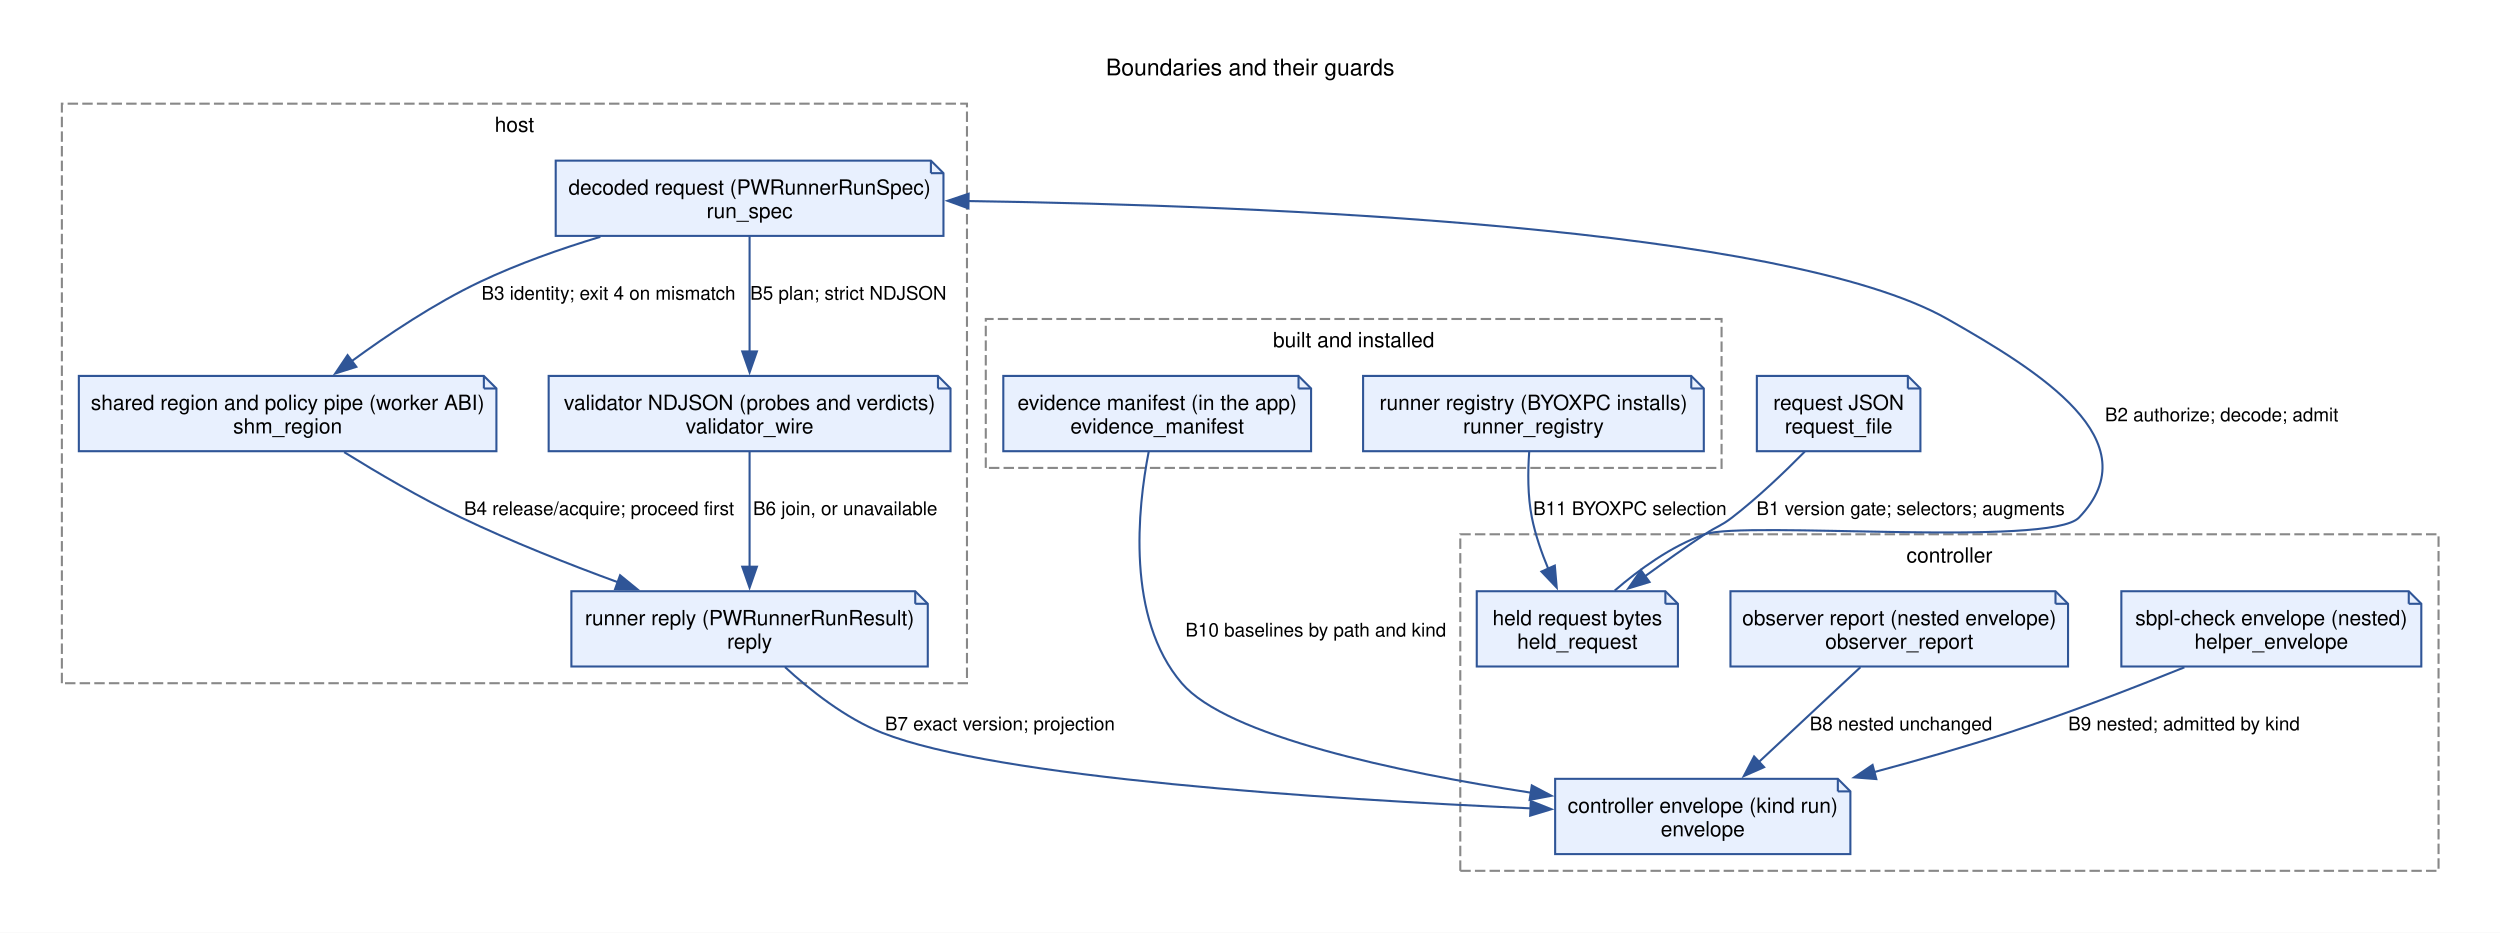
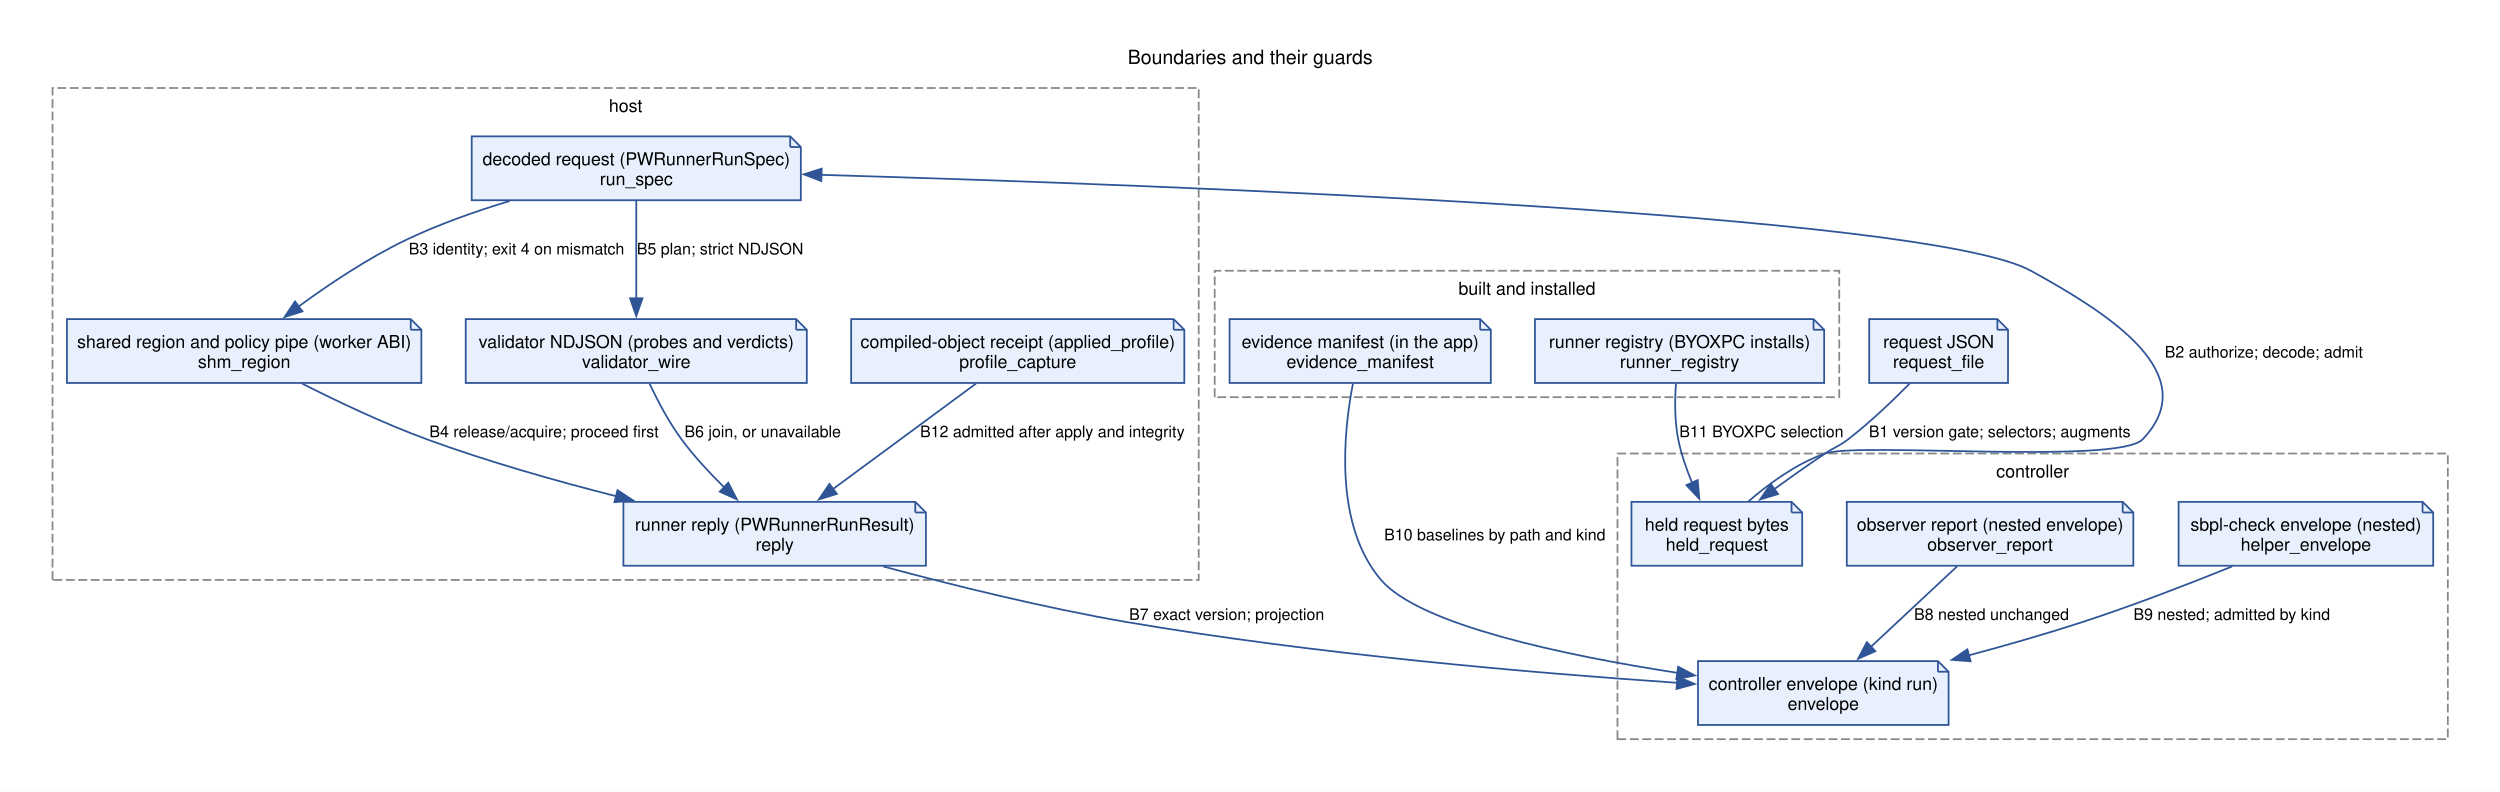
- <svg xmlns="http://www.w3.org/2000/svg" xmlns:xlink="http://www.w3.org/1999/xlink" width="1196pt" height="446pt" viewBox="0.00 0.00 1196.00 446.00">
+ <svg xmlns="http://www.w3.org/2000/svg" xmlns:xlink="http://www.w3.org/1999/xlink" width="1409pt" height="446pt" viewBox="0.00 0.00 1409.00 446.00">
  <g id="graph0" class="graph" transform="scale(1 1) rotate(0) translate(21.6 424.6)">
-     <polygon fill="white" stroke="none" points="-21.6,21.6 -21.6,-424.6 1174.6,-424.6 1174.6,21.6 -21.6,21.6" />
-     <text xml:space="preserve" text-anchor="middle" x="576.5" y="-388.55" font-family="Helvetica,sans-Serif" font-size="11.00">Boundaries and their guards</text>
+     <polygon fill="white" stroke="none" points="-21.6,21.6 -21.6,-424.6 1387.6,-424.6 1387.6,21.6 -21.6,21.6" />
+     <text xml:space="preserve" text-anchor="middle" x="683" y="-388.55" font-family="Helvetica,sans-Serif" font-size="11.00">Boundaries and their guards</text>
    <g id="clust1" class="cluster">
-       <polygon fill="white" stroke="#888888" stroke-dasharray="5,2" points="677,-8 677,-169 1145,-169 1145,-8 677,-8" />
-       <text xml:space="preserve" text-anchor="middle" x="911" y="-155.5" font-family="Helvetica,sans-Serif" font-size="10.00">controller</text>
+       <polygon fill="white" stroke="#888888" stroke-dasharray="5,2" points="890,-8 890,-169 1358,-169 1358,-8 890,-8" />
+       <text xml:space="preserve" text-anchor="middle" x="1124" y="-155.5" font-family="Helvetica,sans-Serif" font-size="10.00">controller</text>
    </g>
    <g id="clust2" class="cluster">
-       <polygon fill="white" stroke="#888888" stroke-dasharray="5,2" points="8,-97.75 8,-375 441,-375 441,-97.75 8,-97.75" />
-       <text xml:space="preserve" text-anchor="middle" x="224.5" y="-361.5" font-family="Helvetica,sans-Serif" font-size="10.00">host</text>
+       <polygon fill="white" stroke="#888888" stroke-dasharray="5,2" points="8,-97.75 8,-375 654,-375 654,-97.75 8,-97.75" />
+       <text xml:space="preserve" text-anchor="middle" x="331" y="-361.5" font-family="Helvetica,sans-Serif" font-size="10.00">host</text>
    </g>
    <g id="clust3" class="cluster">
-       <polygon fill="white" stroke="#888888" stroke-dasharray="5,2" points="450,-200.75 450,-272 802,-272 802,-200.75 450,-200.75" />
-       <text xml:space="preserve" text-anchor="middle" x="626" y="-258.5" font-family="Helvetica,sans-Serif" font-size="10.00">built and installed</text>
+       <polygon fill="white" stroke="#888888" stroke-dasharray="5,2" points="663,-200.75 663,-272 1015,-272 1015,-200.75 663,-200.75" />
+       <text xml:space="preserve" text-anchor="middle" x="839" y="-258.5" font-family="Helvetica,sans-Serif" font-size="10.00">built and installed</text>
    </g>
    <g id="node1" class="node">
      <g id="a_node1">
        <a xlink:href="ARCHITECTURE.md#boundaries-and-their-guards-nodes" xlink:title="held_request: held request bytes">
-           <polygon fill="#e8f0fe" stroke="#2f5597" points="775.12,-141.75 684.88,-141.75 684.88,-105.75 781.12,-105.75 781.12,-135.75 775.12,-141.75" />
-           <polyline fill="none" stroke="#2f5597" points="775.12,-141.75 775.12,-135.75" />
-           <polyline fill="none" stroke="#2f5597" points="781.12,-135.75 775.12,-135.75" />
-           <text xml:space="preserve" text-anchor="middle" x="733" y="-125.5" font-family="Helvetica,sans-Serif" font-size="10.00">held request bytes</text>
-           <text xml:space="preserve" text-anchor="middle" x="733" y="-114.25" font-family="Helvetica,sans-Serif" font-size="10.00">held_request</text>
+           <polygon fill="#e8f0fe" stroke="#2f5597" points="988.12,-141.75 897.88,-141.75 897.88,-105.75 994.12,-105.75 994.12,-135.75 988.12,-141.75" />
+           <polyline fill="none" stroke="#2f5597" points="988.12,-141.75 988.12,-135.75" />
+           <polyline fill="none" stroke="#2f5597" points="994.12,-135.75 988.12,-135.75" />
+           <text xml:space="preserve" text-anchor="middle" x="946" y="-125.5" font-family="Helvetica,sans-Serif" font-size="10.00">held request bytes</text>
+           <text xml:space="preserve" text-anchor="middle" x="946" y="-114.25" font-family="Helvetica,sans-Serif" font-size="10.00">held_request</text>
        </a>
      </g>
    </g>
    <g id="node5" class="node">
      <g id="a_node5">
        <a xlink:href="ARCHITECTURE.md#boundaries-and-their-guards-nodes" xlink:title="run_spec: decoded request (PWRunnerRunSpec)">
          <polygon fill="#e8f0fe" stroke="#2f5597" points="423.75,-347.75 244.25,-347.75 244.25,-311.75 429.75,-311.75 429.75,-341.75 423.75,-347.75" />
          <polyline fill="none" stroke="#2f5597" points="423.75,-347.75 423.75,-341.75" />
          <polyline fill="none" stroke="#2f5597" points="429.75,-341.75 423.75,-341.75" />
          <text xml:space="preserve" text-anchor="middle" x="337" y="-331.5" font-family="Helvetica,sans-Serif" font-size="10.00">decoded request (PWRunnerRunSpec)</text>
          <text xml:space="preserve" text-anchor="middle" x="337" y="-320.25" font-family="Helvetica,sans-Serif" font-size="10.00">run_spec</text>
        </a>
      </g>
    </g>
    <g id="edge2" class="edge">
      <g id="a_edge2">
        <a xlink:href="ARCHITECTURE.md#boundaries-and-their-guards-edges" xlink:title="B2: caller authorization; closed-key decode; capacity, then meaning; policy hash">
-           <path fill="none" stroke="#2f5597" d="M750.86,-142.05C762.23,-151.89 777.82,-163.35 794,-169 812.79,-175.57 959.24,-162.61 973,-177 1008.02,-213.61 954.05,-246.98 910,-272 832.46,-316.04 584.67,-326.26 441.61,-328.41" />
-           <polygon fill="#2f5597" stroke="#2f5597" points="441.69,-324.91 431.74,-328.54 441.79,-331.91 441.69,-324.91" />
+           <path fill="none" stroke="#2f5597" d="M963.86,-142.05C975.23,-151.89 990.82,-163.35 1007,-169 1025.79,-175.57 1172.24,-162.61 1186,-177 1221.02,-213.61 1167.38,-247.57 1123,-272 1064.73,-304.08 641.4,-320.17 441.28,-326.05" />
+           <polygon fill="#2f5597" stroke="#2f5597" points="441.29,-322.55 431.39,-326.34 441.49,-329.55 441.29,-322.55" />
        </a>
      </g>
      <g id="a_edge2-label">
        <a xlink:href="ARCHITECTURE.md#boundaries-and-their-guards-edges" xlink:title="B2 authorize; decode; admit">
-           <text xml:space="preserve" text-anchor="middle" x="1041.25" y="-223.07" font-family="Helvetica,sans-Serif" font-size="9.00">B2 authorize; decode; admit</text>
+           <text xml:space="preserve" text-anchor="middle" x="1254.28" y="-223.07" font-family="Helvetica,sans-Serif" font-size="9.00">B2 authorize; decode; admit</text>
        </a>
      </g>
    </g>
    <g id="node2" class="node">
      <g id="a_node2">
        <a xlink:href="ARCHITECTURE.md#boundaries-and-their-guards-nodes" xlink:title="envelope: controller envelope (kind run)">
-           <polygon fill="#e8f0fe" stroke="#2f5597" points="857.62,-52 722.38,-52 722.38,-16 863.62,-16 863.62,-46 857.62,-52" />
-           <polyline fill="none" stroke="#2f5597" points="857.62,-52 857.62,-46" />
-           <polyline fill="none" stroke="#2f5597" points="863.62,-46 857.62,-46" />
-           <text xml:space="preserve" text-anchor="middle" x="793" y="-35.75" font-family="Helvetica,sans-Serif" font-size="10.00">controller envelope (kind run)</text>
-           <text xml:space="preserve" text-anchor="middle" x="793" y="-24.5" font-family="Helvetica,sans-Serif" font-size="10.00">envelope</text>
+           <polygon fill="#e8f0fe" stroke="#2f5597" points="1070.62,-52 935.38,-52 935.38,-16 1076.62,-16 1076.62,-46 1070.62,-52" />
+           <polyline fill="none" stroke="#2f5597" points="1070.62,-52 1070.62,-46" />
+           <polyline fill="none" stroke="#2f5597" points="1076.62,-46 1070.62,-46" />
+           <text xml:space="preserve" text-anchor="middle" x="1006" y="-35.75" font-family="Helvetica,sans-Serif" font-size="10.00">controller envelope (kind run)</text>
+           <text xml:space="preserve" text-anchor="middle" x="1006" y="-24.5" font-family="Helvetica,sans-Serif" font-size="10.00">envelope</text>
        </a>
      </g>
    </g>
    <g id="node3" class="node">
      <g id="a_node3">
        <a xlink:href="ARCHITECTURE.md#boundaries-and-their-guards-nodes" xlink:title="observer_report: observer report (nested envelope)">
-           <polygon fill="#e8f0fe" stroke="#2f5597" points="961.75,-141.75 806.25,-141.75 806.25,-105.75 967.75,-105.75 967.75,-135.75 961.75,-141.75" />
-           <polyline fill="none" stroke="#2f5597" points="961.75,-141.75 961.75,-135.75" />
-           <polyline fill="none" stroke="#2f5597" points="967.75,-135.75 961.75,-135.75" />
-           <text xml:space="preserve" text-anchor="middle" x="887" y="-125.5" font-family="Helvetica,sans-Serif" font-size="10.00">observer report (nested envelope)</text>
-           <text xml:space="preserve" text-anchor="middle" x="887" y="-114.25" font-family="Helvetica,sans-Serif" font-size="10.00">observer_report</text>
+           <polygon fill="#e8f0fe" stroke="#2f5597" points="1174.75,-141.75 1019.25,-141.75 1019.25,-105.75 1180.75,-105.75 1180.75,-135.75 1174.75,-141.75" />
+           <polyline fill="none" stroke="#2f5597" points="1174.75,-141.75 1174.75,-135.75" />
+           <polyline fill="none" stroke="#2f5597" points="1180.75,-135.75 1174.75,-135.75" />
+           <text xml:space="preserve" text-anchor="middle" x="1100" y="-125.5" font-family="Helvetica,sans-Serif" font-size="10.00">observer report (nested envelope)</text>
+           <text xml:space="preserve" text-anchor="middle" x="1100" y="-114.25" font-family="Helvetica,sans-Serif" font-size="10.00">observer_report</text>
        </a>
      </g>
    </g>
    <g id="edge8" class="edge">
      <g id="a_edge8">
        <a xlink:href="ARCHITECTURE.md#boundaries-and-their-guards-edges" xlink:title="B8: nested unchanged; log evidence never changes execution evidence">
-           <path fill="none" stroke="#2f5597" d="M868.43,-105.41C854.52,-92.43 835.3,-74.49 819.74,-59.96" />
-           <polygon fill="#2f5597" stroke="#2f5597" points="822.34,-57.6 812.64,-53.33 817.56,-62.72 822.34,-57.6" />
+           <path fill="none" stroke="#2f5597" d="M1081.43,-105.41C1067.52,-92.43 1048.3,-74.49 1032.74,-59.96" />
+           <polygon fill="#2f5597" stroke="#2f5597" points="1035.34,-57.6 1025.64,-53.33 1030.56,-62.72 1035.34,-57.6" />
        </a>
      </g>
      <g id="a_edge8-label">
        <a xlink:href="ARCHITECTURE.md#boundaries-and-their-guards-edges" xlink:title="B8 nested unchanged">
-           <text xml:space="preserve" text-anchor="middle" x="887.82" y="-75.2" font-family="Helvetica,sans-Serif" font-size="9.00">B8 nested unchanged</text>
+           <text xml:space="preserve" text-anchor="middle" x="1100.82" y="-75.2" font-family="Helvetica,sans-Serif" font-size="9.00">B8 nested unchanged</text>
        </a>
      </g>
    </g>
    <g id="node4" class="node">
      <g id="a_node4">
        <a xlink:href="ARCHITECTURE.md#boundaries-and-their-guards-nodes" xlink:title="helper_envelope: sbpl-check envelope (nested)">
-           <polygon fill="#e8f0fe" stroke="#2f5597" points="1130.75,-141.75 993.25,-141.75 993.25,-105.75 1136.75,-105.75 1136.75,-135.75 1130.75,-141.75" />
-           <polyline fill="none" stroke="#2f5597" points="1130.75,-141.75 1130.75,-135.75" />
-           <polyline fill="none" stroke="#2f5597" points="1136.75,-135.75 1130.75,-135.75" />
-           <text xml:space="preserve" text-anchor="middle" x="1065" y="-125.5" font-family="Helvetica,sans-Serif" font-size="10.00">sbpl-check envelope (nested)</text>
-           <text xml:space="preserve" text-anchor="middle" x="1065" y="-114.25" font-family="Helvetica,sans-Serif" font-size="10.00">helper_envelope</text>
+           <polygon fill="#e8f0fe" stroke="#2f5597" points="1343.75,-141.75 1206.25,-141.75 1206.25,-105.75 1349.75,-105.75 1349.75,-135.75 1343.75,-141.75" />
+           <polyline fill="none" stroke="#2f5597" points="1343.75,-141.75 1343.75,-135.75" />
+           <polyline fill="none" stroke="#2f5597" points="1349.75,-135.75 1343.75,-135.75" />
+           <text xml:space="preserve" text-anchor="middle" x="1278" y="-125.5" font-family="Helvetica,sans-Serif" font-size="10.00">sbpl-check envelope (nested)</text>
+           <text xml:space="preserve" text-anchor="middle" x="1278" y="-114.25" font-family="Helvetica,sans-Serif" font-size="10.00">helper_envelope</text>
        </a>
      </g>
    </g>
    <g id="edge9" class="edge">
      <g id="a_edge9">
        <a xlink:href="ARCHITECTURE.md#boundaries-and-their-guards-edges" xlink:title="B9: nested unchanged; admitted by kind and frame version">
-           <path fill="none" stroke="#2f5597" d="M1023.41,-105.35C999.04,-95.49 967.54,-83.3 939,-74 918.4,-67.28 895.89,-60.84 874.85,-55.2" />
-           <polygon fill="#2f5597" stroke="#2f5597" points="876.03,-51.89 865.46,-52.71 874.23,-58.65 876.03,-51.89" />
+           <path fill="none" stroke="#2f5597" d="M1236.41,-105.35C1212.04,-95.49 1180.54,-83.3 1152,-74 1131.4,-67.28 1108.89,-60.84 1087.85,-55.2" />
+           <polygon fill="#2f5597" stroke="#2f5597" points="1089.03,-51.89 1078.46,-52.71 1087.23,-58.65 1089.03,-51.89" />
        </a>
      </g>
      <g id="a_edge9-label">
        <a xlink:href="ARCHITECTURE.md#boundaries-and-their-guards-edges" xlink:title="B9 nested; admitted by kind">
-           <text xml:space="preserve" text-anchor="middle" x="1023.23" y="-75.2" font-family="Helvetica,sans-Serif" font-size="9.00">B9 nested; admitted by kind</text>
+           <text xml:space="preserve" text-anchor="middle" x="1236.23" y="-75.2" font-family="Helvetica,sans-Serif" font-size="9.00">B9 nested; admitted by kind</text>
        </a>
      </g>
    </g>
    <g id="node6" class="node">
      <g id="a_node6">
        <a xlink:href="ARCHITECTURE.md#boundaries-and-their-guards-nodes" xlink:title="shm_region: shared region and policy pipe (worker ABI)">
          <polygon fill="#e8f0fe" stroke="#2f5597" points="209.88,-244.75 16.12,-244.75 16.12,-208.75 215.88,-208.75 215.88,-238.75 209.88,-244.75" />
          <polyline fill="none" stroke="#2f5597" points="209.88,-244.75 209.88,-238.75" />
          <polyline fill="none" stroke="#2f5597" points="215.88,-238.75 209.88,-238.75" />
          <text xml:space="preserve" text-anchor="middle" x="116" y="-228.5" font-family="Helvetica,sans-Serif" font-size="10.00">shared region and policy pipe (worker ABI)</text>
          <text xml:space="preserve" text-anchor="middle" x="116" y="-217.25" font-family="Helvetica,sans-Serif" font-size="10.00">shm_region</text>
        </a>
      </g>
    </g>
    <g id="edge3" class="edge">
      <g id="a_edge3">
        <a xlink:href="ARCHITECTURE.md#boundaries-and-their-guards-edges" xlink:title="B3: host writes identity, counts, slots, params; worker refuses on magic or identity mismatch (exit 4)">
          <path fill="none" stroke="#2f5597" d="M265.6,-311.31C246.46,-305.53 226.07,-298.33 208,-289.75 186.27,-279.43 163.85,-264.43 146.58,-251.77" />
          <polygon fill="#2f5597" stroke="#2f5597" points="148.87,-249.11 138.77,-245.92 144.68,-254.71 148.87,-249.11" />
        </a>
      </g>
      <g id="a_edge3-label">
        <a xlink:href="ARCHITECTURE.md#boundaries-and-their-guards-edges" xlink:title="B3 identity; exit 4 on mismatch">
          <text xml:space="preserve" text-anchor="middle" x="269.5" y="-281.2" font-family="Helvetica,sans-Serif" font-size="9.00">B3 identity; exit 4 on mismatch</text>
        </a>
      </g>
    </g>
    <g id="node7" class="node">
      <g id="a_node7">
        <a xlink:href="ARCHITECTURE.md#boundaries-and-their-guards-nodes" xlink:title="validator_wire: validator NDJSON (probes and verdicts)">
          <polygon fill="#e8f0fe" stroke="#2f5597" points="427.12,-244.75 240.88,-244.75 240.88,-208.75 433.12,-208.75 433.12,-238.75 427.12,-244.75" />
          <polyline fill="none" stroke="#2f5597" points="427.12,-244.75 427.12,-238.75" />
          <polyline fill="none" stroke="#2f5597" points="433.12,-238.75 427.12,-238.75" />
          <text xml:space="preserve" text-anchor="middle" x="337" y="-228.5" font-family="Helvetica,sans-Serif" font-size="10.00">validator NDJSON (probes and verdicts)</text>
          <text xml:space="preserve" text-anchor="middle" x="337" y="-217.25" font-family="Helvetica,sans-Serif" font-size="10.00">validator_wire</text>
        </a>
      </g>
    </g>
    <g id="edge5" class="edge">
      <g id="a_edge5">
        <a xlink:href="ARCHITECTURE.md#boundaries-and-their-guards-edges" xlink:title="B5: planned probes; strict NDJSON decode; association by unique id">
          <path fill="none" stroke="#2f5597" d="M337,-311.62C337,-296.53 337,-274.24 337,-256.44" />
          <polygon fill="#2f5597" stroke="#2f5597" points="340.5,-256.48 337,-246.48 333.5,-256.48 340.5,-256.48" />
        </a>
      </g>
      <g id="a_edge5-label">
        <a xlink:href="ARCHITECTURE.md#boundaries-and-their-guards-edges" xlink:title="B5 plan; strict NDJSON">
          <text xml:space="preserve" text-anchor="middle" x="384.25" y="-281.2" font-family="Helvetica,sans-Serif" font-size="9.00">B5 plan; strict NDJSON</text>
        </a>
      </g>
    </g>
    <g id="node8" class="node">
      <g id="a_node8">
        <a xlink:href="ARCHITECTURE.md#boundaries-and-their-guards-nodes" xlink:title="reply: runner reply (PWRunnerRunResult)">
-           <polygon fill="#e8f0fe" stroke="#2f5597" points="416.25,-141.75 251.75,-141.75 251.75,-105.75 422.25,-105.75 422.25,-135.75 416.25,-141.75" />
-           <polyline fill="none" stroke="#2f5597" points="416.25,-141.75 416.25,-135.75" />
-           <polyline fill="none" stroke="#2f5597" points="422.25,-135.75 416.25,-135.75" />
-           <text xml:space="preserve" text-anchor="middle" x="337" y="-125.5" font-family="Helvetica,sans-Serif" font-size="10.00">runner reply (PWRunnerRunResult)</text>
-           <text xml:space="preserve" text-anchor="middle" x="337" y="-114.25" font-family="Helvetica,sans-Serif" font-size="10.00">reply</text>
+           <polygon fill="#e8f0fe" stroke="#2f5597" points="494.25,-141.75 329.75,-141.75 329.75,-105.75 500.25,-105.75 500.25,-135.75 494.25,-141.75" />
+           <polyline fill="none" stroke="#2f5597" points="494.25,-141.75 494.25,-135.75" />
+           <polyline fill="none" stroke="#2f5597" points="500.25,-135.75 494.25,-135.75" />
+           <text xml:space="preserve" text-anchor="middle" x="415" y="-125.5" font-family="Helvetica,sans-Serif" font-size="10.00">runner reply (PWRunnerRunResult)</text>
+           <text xml:space="preserve" text-anchor="middle" x="415" y="-114.25" font-family="Helvetica,sans-Serif" font-size="10.00">reply</text>
        </a>
      </g>
    </g>
    <g id="edge4" class="edge">
      <g id="a_edge4">
        <a xlink:href="ARCHITECTURE.md#boundaries-and-their-guards-edges" xlink:title="B4: release/acquire publication; proceed before attempts; disposition record from raw facts">
-           <path fill="none" stroke="#2f5597" d="M143.03,-208.3C158.96,-198.42 179.71,-186.24 199,-177 222.95,-165.54 250.12,-154.79 273.98,-146.06" />
-           <polygon fill="#2f5597" stroke="#2f5597" points="275.05,-149.4 283.26,-142.71 272.67,-142.81 275.05,-149.4" />
+           <path fill="none" stroke="#2f5597" d="M148.74,-208.38C168.67,-198.28 194.85,-185.85 219,-177 253.31,-164.42 292.01,-153.46 325.9,-144.86" />
+           <polygon fill="#2f5597" stroke="#2f5597" points="326.41,-148.35 335.26,-142.53 324.71,-141.56 326.41,-148.35" />
        </a>
      </g>
      <g id="a_edge4-label">
        <a xlink:href="ARCHITECTURE.md#boundaries-and-their-guards-edges" xlink:title="B4 release/acquire; proceed first">
-           <text xml:space="preserve" text-anchor="middle" x="265" y="-178.2" font-family="Helvetica,sans-Serif" font-size="9.00">B4 release/acquire; proceed first</text>
+           <text xml:space="preserve" text-anchor="middle" x="285" y="-178.2" font-family="Helvetica,sans-Serif" font-size="9.00">B4 release/acquire; proceed first</text>
        </a>
      </g>
    </g>
    <g id="edge6" class="edge">
      <g id="a_edge6">
        <a xlink:href="ARCHITECTURE.md#boundaries-and-their-guards-edges" xlink:title="B6: verdict joined to its step, or an explicit unavailable prediction">
-           <path fill="none" stroke="#2f5597" d="M337,-208.62C337,-193.53 337,-171.24 337,-153.44" />
-           <polygon fill="#2f5597" stroke="#2f5597" points="340.5,-153.48 337,-143.48 333.5,-153.48 340.5,-153.48" />
+           <path fill="none" stroke="#2f5597" d="M344.53,-208.3C349.07,-198.65 355.36,-186.69 362.5,-177 369.54,-167.45 378.32,-158 386.67,-149.81" />
+           <polygon fill="#2f5597" stroke="#2f5597" points="388.87,-152.56 393.71,-143.13 384.05,-147.48 388.87,-152.56" />
        </a>
      </g>
      <g id="a_edge6-label">
        <a xlink:href="ARCHITECTURE.md#boundaries-and-their-guards-edges" xlink:title="B6 join, or unavailable">
-           <text xml:space="preserve" text-anchor="middle" x="382.75" y="-178.2" font-family="Helvetica,sans-Serif" font-size="9.00">B6 join, or unavailable</text>
+           <text xml:space="preserve" text-anchor="middle" x="408.25" y="-178.2" font-family="Helvetica,sans-Serif" font-size="9.00">B6 join, or unavailable</text>
        </a>
      </g>
    </g>
    <g id="edge7" class="edge">
      <g id="a_edge7">
        <a xlink:href="ARCHITECTURE.md#boundaries-and-their-guards-edges" xlink:title="B7: exact response version; disposition validated and projected; reply retained unread when refused">
-           <path fill="none" stroke="#2f5597" d="M353.93,-105.48C365.85,-94.48 382.8,-81.01 400.5,-74 455.09,-52.39 612.62,-42.24 710.72,-37.88" />
-           <polygon fill="#2f5597" stroke="#2f5597" points="710.73,-41.38 720.57,-37.46 710.43,-34.39 710.73,-41.38" />
+           <path fill="none" stroke="#2f5597" d="M476.22,-105.33C515.22,-94.83 566.98,-81.98 613.5,-74 719.8,-55.76 843.87,-45.2 923.61,-39.78" />
+           <polygon fill="#2f5597" stroke="#2f5597" points="923.79,-43.27 933.54,-39.11 923.32,-36.29 923.79,-43.27" />
        </a>
      </g>
      <g id="a_edge7-label">
        <a xlink:href="ARCHITECTURE.md#boundaries-and-their-guards-edges" xlink:title="B7 exact version; projection">
-           <text xml:space="preserve" text-anchor="middle" x="456.75" y="-75.2" font-family="Helvetica,sans-Serif" font-size="9.00">B7 exact version; projection</text>
+           <text xml:space="preserve" text-anchor="middle" x="669.75" y="-75.2" font-family="Helvetica,sans-Serif" font-size="9.00">B7 exact version; projection</text>
        </a>
      </g>
    </g>
    <g id="node9" class="node">
      <g id="a_node9">
+         <a xlink:href="ARCHITECTURE.md#boundaries-and-their-guards-nodes" xlink:title="profile_capture: compiled-object receipt (applied_profile)">
+           <polygon fill="#e8f0fe" stroke="#2f5597" points="639.88,-244.75 458.12,-244.75 458.12,-208.75 645.88,-208.75 645.88,-238.75 639.88,-244.75" />
+           <polyline fill="none" stroke="#2f5597" points="639.88,-244.75 639.88,-238.75" />
+           <polyline fill="none" stroke="#2f5597" points="645.88,-238.75 639.88,-238.75" />
+           <text xml:space="preserve" text-anchor="middle" x="552" y="-228.5" font-family="Helvetica,sans-Serif" font-size="10.00">compiled-object receipt (applied_profile)</text>
+           <text xml:space="preserve" text-anchor="middle" x="552" y="-217.25" font-family="Helvetica,sans-Serif" font-size="10.00">profile_capture</text>
+         </a>
+       </g>
+     </g>
+     <g id="edge12" class="edge">
+       <g id="a_edge12">
+         <a xlink:href="ARCHITECTURE.md#boundaries-and-their-guards-edges" xlink:title="B12: admitted only after successful application, worker completion, PID, nonce, input identity and payload integrity checks">
+           <path fill="none" stroke="#2f5597" d="M528.45,-208.39C506.2,-191.98 472.62,-167.23 447.76,-148.9" />
+           <polygon fill="#2f5597" stroke="#2f5597" points="450.05,-146.24 439.92,-143.12 445.89,-151.87 450.05,-146.24" />
+         </a>
+       </g>
+       <g id="a_edge12-label">
+         <a xlink:href="ARCHITECTURE.md#boundaries-and-their-guards-edges" xlink:title="B12 admitted after apply and integrity">
+           <text xml:space="preserve" text-anchor="middle" x="571.52" y="-178.2" font-family="Helvetica,sans-Serif" font-size="9.00">B12 admitted after apply and integrity</text>
+         </a>
+       </g>
+     </g>
+     <g id="node10" class="node">
+       <g id="a_node10">
        <a xlink:href="ARCHITECTURE.md#boundaries-and-their-guards-nodes" xlink:title="evidence_manifest: evidence manifest (in the app)">
-           <polygon fill="#e8f0fe" stroke="#2f5597" points="599.62,-244.75 458.38,-244.75 458.38,-208.75 605.62,-208.75 605.62,-238.75 599.62,-244.75" />
-           <polyline fill="none" stroke="#2f5597" points="599.62,-244.75 599.62,-238.75" />
-           <polyline fill="none" stroke="#2f5597" points="605.62,-238.75 599.62,-238.75" />
-           <text xml:space="preserve" text-anchor="middle" x="532" y="-228.5" font-family="Helvetica,sans-Serif" font-size="10.00">evidence manifest (in the app)</text>
-           <text xml:space="preserve" text-anchor="middle" x="532" y="-217.25" font-family="Helvetica,sans-Serif" font-size="10.00">evidence_manifest</text>
+           <polygon fill="#e8f0fe" stroke="#2f5597" points="812.62,-244.75 671.38,-244.75 671.38,-208.75 818.62,-208.75 818.62,-238.75 812.62,-244.75" />
+           <polyline fill="none" stroke="#2f5597" points="812.62,-244.75 812.62,-238.75" />
+           <polyline fill="none" stroke="#2f5597" points="818.62,-238.75 812.62,-238.75" />
+           <text xml:space="preserve" text-anchor="middle" x="745" y="-228.5" font-family="Helvetica,sans-Serif" font-size="10.00">evidence manifest (in the app)</text>
+           <text xml:space="preserve" text-anchor="middle" x="745" y="-217.25" font-family="Helvetica,sans-Serif" font-size="10.00">evidence_manifest</text>
        </a>
      </g>
    </g>
    <g id="edge10" class="edge">
      <g id="a_edge10">
        <a xlink:href="ARCHITECTURE.md#boundaries-and-their-guards-edges" xlink:title="B10: dossier compares selected binaries with manifest baselines; lookup by exact path and kind">
-           <path fill="none" stroke="#2f5597" d="M527.93,-208.47C522.66,-181.42 517.05,-128.95 543.75,-97.75 565.44,-72.4 646.82,-55.26 710.77,-45.38" />
-           <polygon fill="#2f5597" stroke="#2f5597" points="711.22,-48.85 720.58,-43.91 710.18,-41.93 711.22,-48.85" />
+           <path fill="none" stroke="#2f5597" d="M740.93,-208.47C735.66,-181.42 730.05,-128.95 756.75,-97.75 778.44,-72.4 859.82,-55.26 923.77,-45.38" />
+           <polygon fill="#2f5597" stroke="#2f5597" points="924.22,-48.85 933.58,-43.91 923.18,-41.93 924.22,-48.85" />
        </a>
      </g>
      <g id="a_edge10-label">
        <a xlink:href="ARCHITECTURE.md#boundaries-and-their-guards-edges" xlink:title="B10 baselines by path and kind">
-           <text xml:space="preserve" text-anchor="middle" x="607.88" y="-120.08" font-family="Helvetica,sans-Serif" font-size="9.00">B10 baselines by path and kind</text>
-         </a>
-       </g>
-     </g>
-     <g id="node10" class="node">
-       <g id="a_node10">
+           <text xml:space="preserve" text-anchor="middle" x="820.88" y="-120.08" font-family="Helvetica,sans-Serif" font-size="9.00">B10 baselines by path and kind</text>
+         </a>
+       </g>
+     </g>
+     <g id="node11" class="node">
+       <g id="a_node11">
        <a xlink:href="ARCHITECTURE.md#boundaries-and-their-guards-nodes" xlink:title="runner_registry: runner registry (BYOXPC installs)">
-           <polygon fill="#e8f0fe" stroke="#2f5597" points="787.5,-244.75 630.5,-244.75 630.5,-208.75 793.5,-208.75 793.5,-238.75 787.5,-244.75" />
-           <polyline fill="none" stroke="#2f5597" points="787.5,-244.75 787.5,-238.75" />
-           <polyline fill="none" stroke="#2f5597" points="793.5,-238.75 787.5,-238.75" />
-           <text xml:space="preserve" text-anchor="middle" x="712" y="-228.5" font-family="Helvetica,sans-Serif" font-size="10.00">runner registry (BYOXPC installs)</text>
-           <text xml:space="preserve" text-anchor="middle" x="712" y="-217.25" font-family="Helvetica,sans-Serif" font-size="10.00">runner_registry</text>
+           <polygon fill="#e8f0fe" stroke="#2f5597" points="1000.5,-244.75 843.5,-244.75 843.5,-208.75 1006.5,-208.75 1006.5,-238.75 1000.5,-244.75" />
+           <polyline fill="none" stroke="#2f5597" points="1000.5,-244.75 1000.5,-238.75" />
+           <polyline fill="none" stroke="#2f5597" points="1006.5,-238.75 1000.5,-238.75" />
+           <text xml:space="preserve" text-anchor="middle" x="925" y="-228.5" font-family="Helvetica,sans-Serif" font-size="10.00">runner registry (BYOXPC installs)</text>
+           <text xml:space="preserve" text-anchor="middle" x="925" y="-217.25" font-family="Helvetica,sans-Serif" font-size="10.00">runner_registry</text>
        </a>
      </g>
    </g>
    <g id="edge11" class="edge">
      <g id="a_edge11">
        <a xlink:href="ARCHITECTURE.md#boundaries-and-their-guards-edges" xlink:title="B11: selection resolves a BYOXPC target; selector fields stripped before XPC">
-           <path fill="none" stroke="#2f5597" d="M709.97,-208.44C709.3,-199.05 709.19,-187.29 711.25,-177 712.9,-168.75 715.88,-160.17 719.11,-152.41" />
-           <polygon fill="#2f5597" stroke="#2f5597" points="722.22,-154.03 723.13,-143.48 715.84,-151.16 722.22,-154.03" />
+           <path fill="none" stroke="#2f5597" d="M922.97,-208.44C922.3,-199.05 922.19,-187.29 924.25,-177 925.9,-168.75 928.88,-160.17 932.11,-152.41" />
+           <polygon fill="#2f5597" stroke="#2f5597" points="935.22,-154.03 936.13,-143.48 928.84,-151.16 935.22,-154.03" />
        </a>
      </g>
      <g id="a_edge11-label">
        <a xlink:href="ARCHITECTURE.md#boundaries-and-their-guards-edges" xlink:title="B11 BYOXPC selection">
-           <text xml:space="preserve" text-anchor="middle" x="758.12" y="-178.2" font-family="Helvetica,sans-Serif" font-size="9.00">B11 BYOXPC selection</text>
-         </a>
-       </g>
-     </g>
-     <g id="node11" class="node">
-       <g id="a_node11">
+           <text xml:space="preserve" text-anchor="middle" x="971.12" y="-178.2" font-family="Helvetica,sans-Serif" font-size="9.00">B11 BYOXPC selection</text>
+         </a>
+       </g>
+     </g>
+     <g id="node12" class="node">
+       <g id="a_node12">
        <a xlink:href="ARCHITECTURE.md#boundaries-and-their-guards-nodes" xlink:title="request_file: request JSON">
-           <polygon fill="#e8f0fe" stroke="#2f5597" points="891.12,-244.75 818.88,-244.75 818.88,-208.75 897.12,-208.75 897.12,-238.75 891.12,-244.75" />
-           <polyline fill="none" stroke="#2f5597" points="891.12,-244.75 891.12,-238.75" />
-           <polyline fill="none" stroke="#2f5597" points="897.12,-238.75 891.12,-238.75" />
-           <text xml:space="preserve" text-anchor="middle" x="858" y="-228.5" font-family="Helvetica,sans-Serif" font-size="10.00">request JSON</text>
-           <text xml:space="preserve" text-anchor="middle" x="858" y="-217.25" font-family="Helvetica,sans-Serif" font-size="10.00">request_file</text>
+           <polygon fill="#e8f0fe" stroke="#2f5597" points="1104.12,-244.75 1031.88,-244.75 1031.88,-208.75 1110.12,-208.75 1110.12,-238.75 1104.12,-244.75" />
+           <polyline fill="none" stroke="#2f5597" points="1104.12,-244.75 1104.12,-238.75" />
+           <polyline fill="none" stroke="#2f5597" points="1110.12,-238.75 1104.12,-238.75" />
+           <text xml:space="preserve" text-anchor="middle" x="1071" y="-228.5" font-family="Helvetica,sans-Serif" font-size="10.00">request JSON</text>
+           <text xml:space="preserve" text-anchor="middle" x="1071" y="-217.25" font-family="Helvetica,sans-Serif" font-size="10.00">request_file</text>
        </a>
      </g>
    </g>
    <g id="edge1" class="edge">
      <g id="a_edge1">
        <a xlink:href="ARCHITECTURE.md#boundaries-and-their-guards-edges" xlink:title="B1: request version gate; selector parse; augment resolution">
-           <path fill="none" stroke="#2f5597" d="M841.81,-208.56C832.16,-198.77 819.41,-186.58 807,-177 801.63,-172.86 799.64,-172.77 794,-169 784.56,-162.68 774.5,-155.56 765.34,-148.9" />
-           <polygon fill="#2f5597" stroke="#2f5597" points="767.53,-146.17 757.39,-143.09 763.39,-151.82 767.53,-146.17" />
+           <path fill="none" stroke="#2f5597" d="M1054.81,-208.56C1045.16,-198.77 1032.41,-186.58 1020,-177 1014.63,-172.86 1012.64,-172.77 1007,-169 997.56,-162.68 987.5,-155.56 978.34,-148.9" />
+           <polygon fill="#2f5597" stroke="#2f5597" points="980.53,-146.17 970.39,-143.09 976.39,-151.82 980.53,-146.17" />
        </a>
      </g>
      <g id="a_edge1-label">
        <a xlink:href="ARCHITECTURE.md#boundaries-and-their-guards-edges" xlink:title="B1 version gate; selectors; augments">
-           <text xml:space="preserve" text-anchor="middle" x="892.43" y="-178.2" font-family="Helvetica,sans-Serif" font-size="9.00">B1 version gate; selectors; augments</text>
+           <text xml:space="preserve" text-anchor="middle" x="1105.43" y="-178.2" font-family="Helvetica,sans-Serif" font-size="9.00">B1 version gate; selectors; augments</text>
        </a>
      </g>
    </g>
  </g>
</svg>
